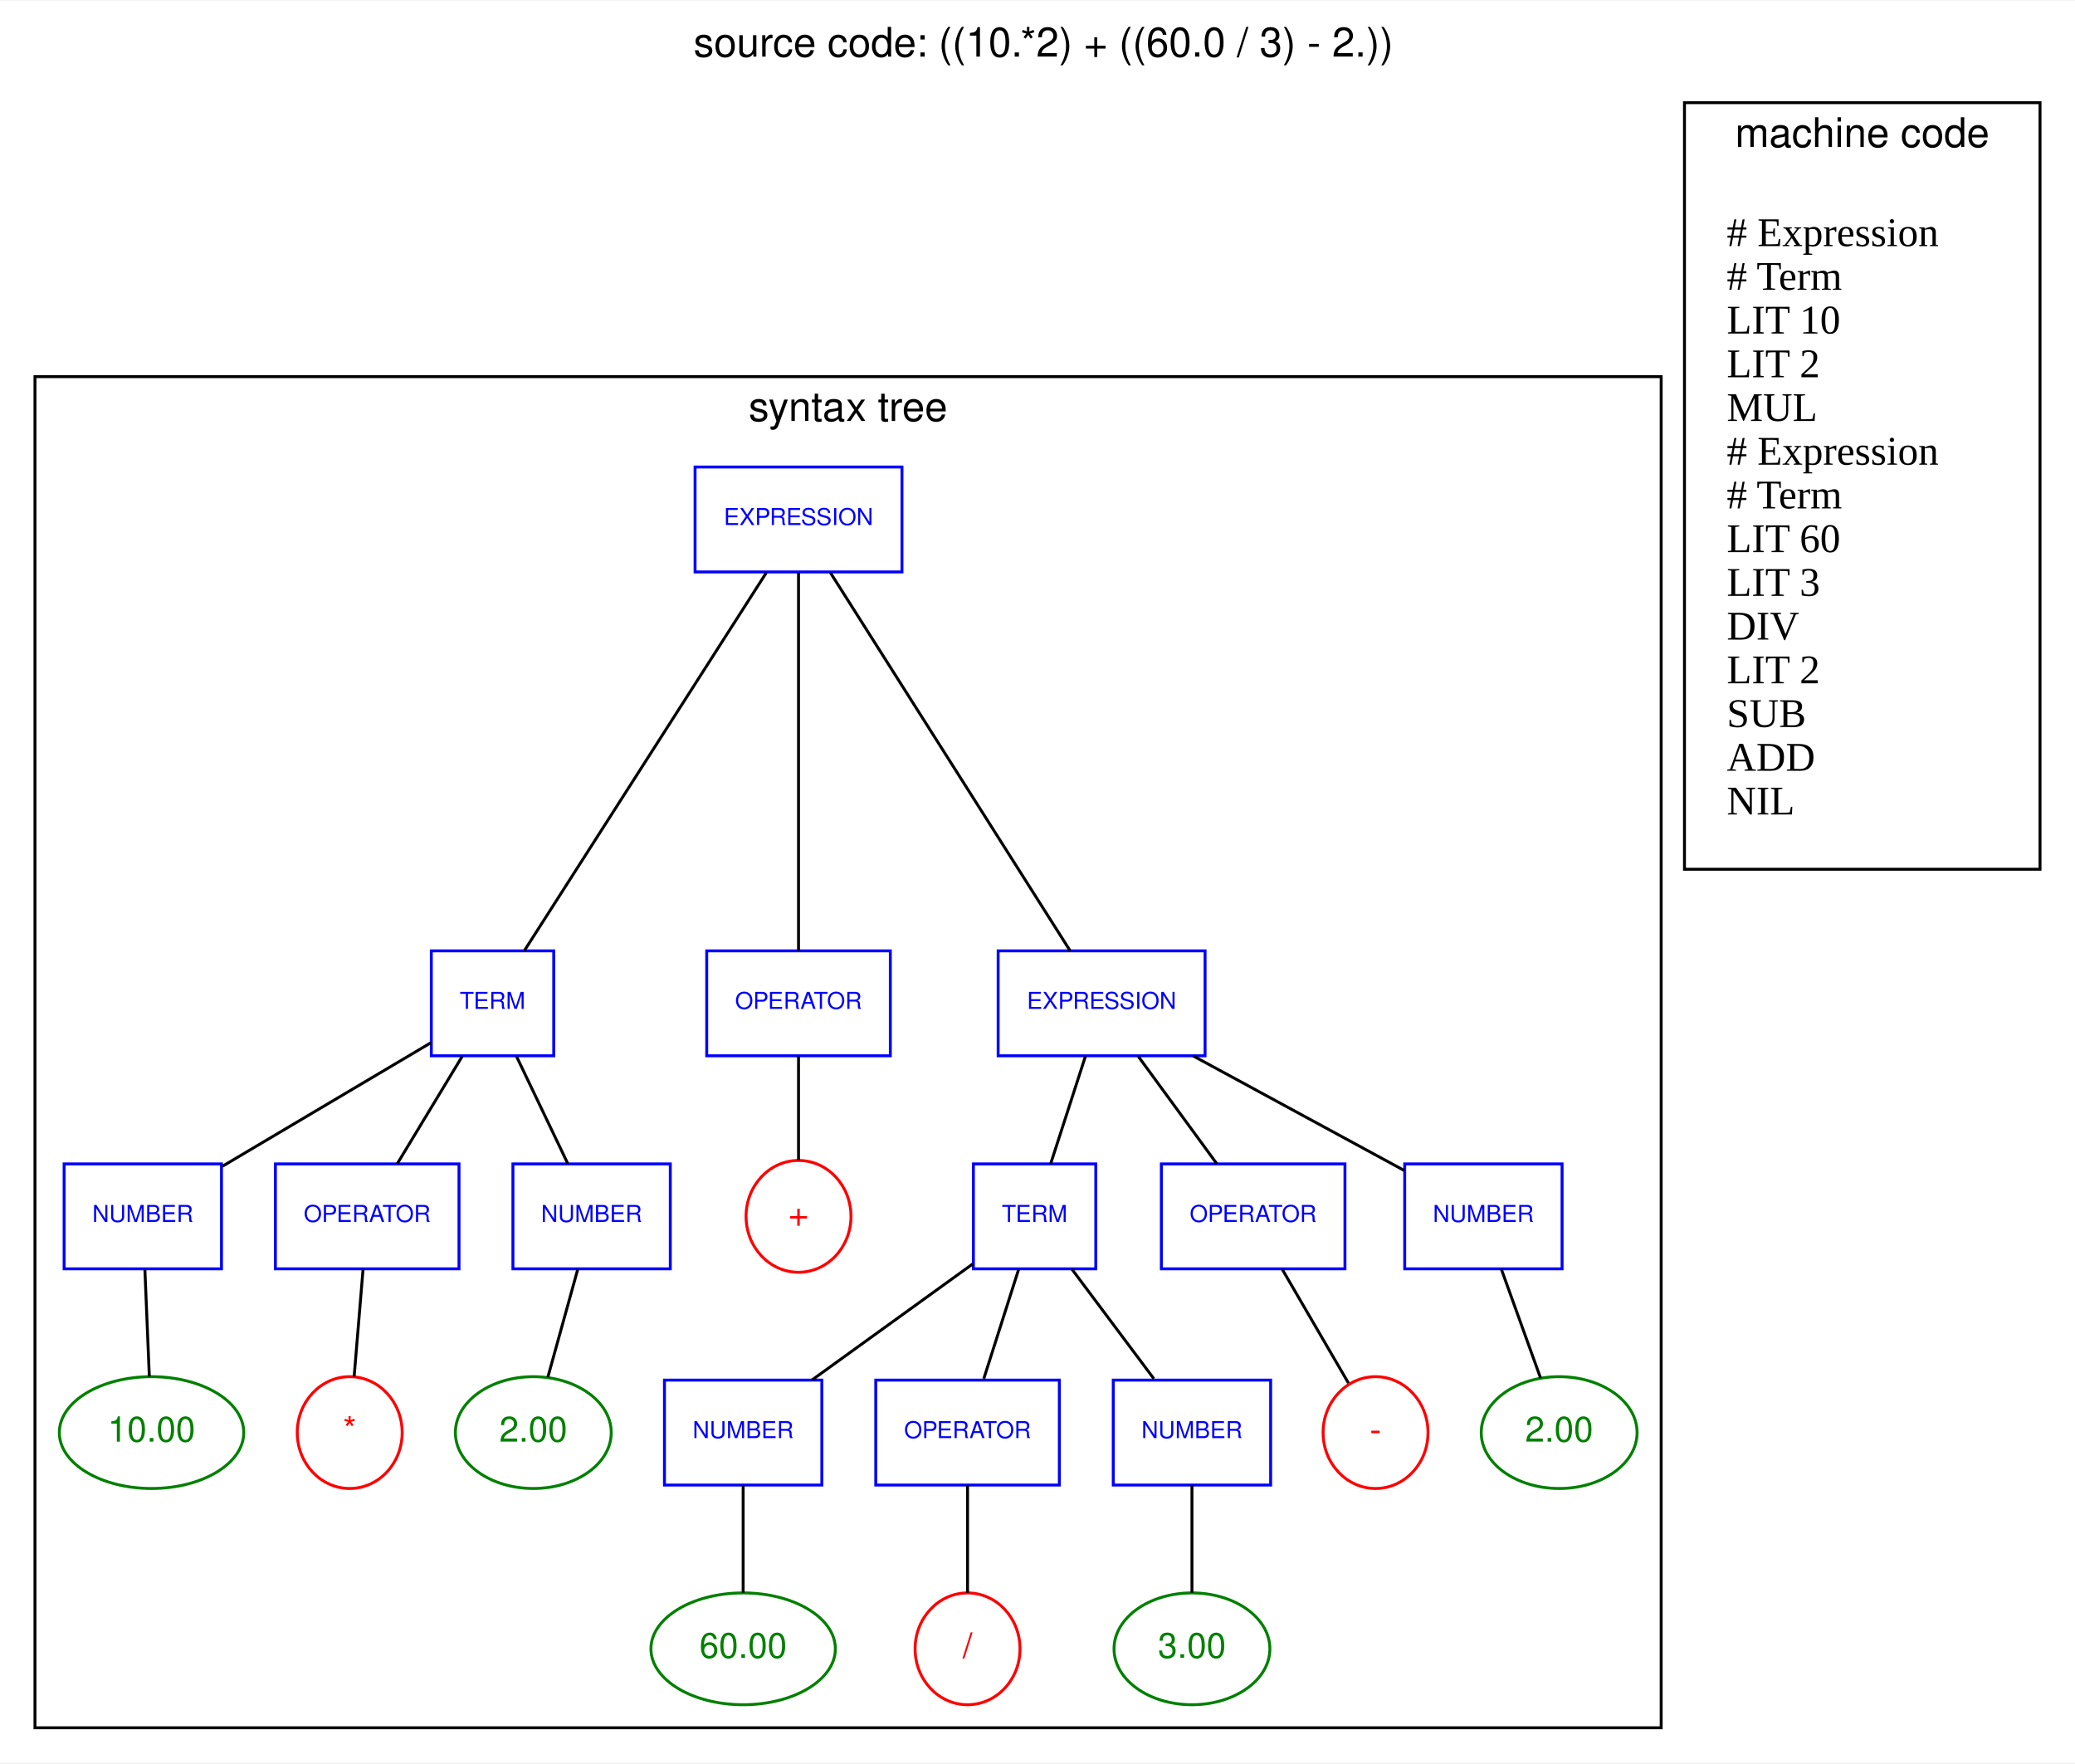
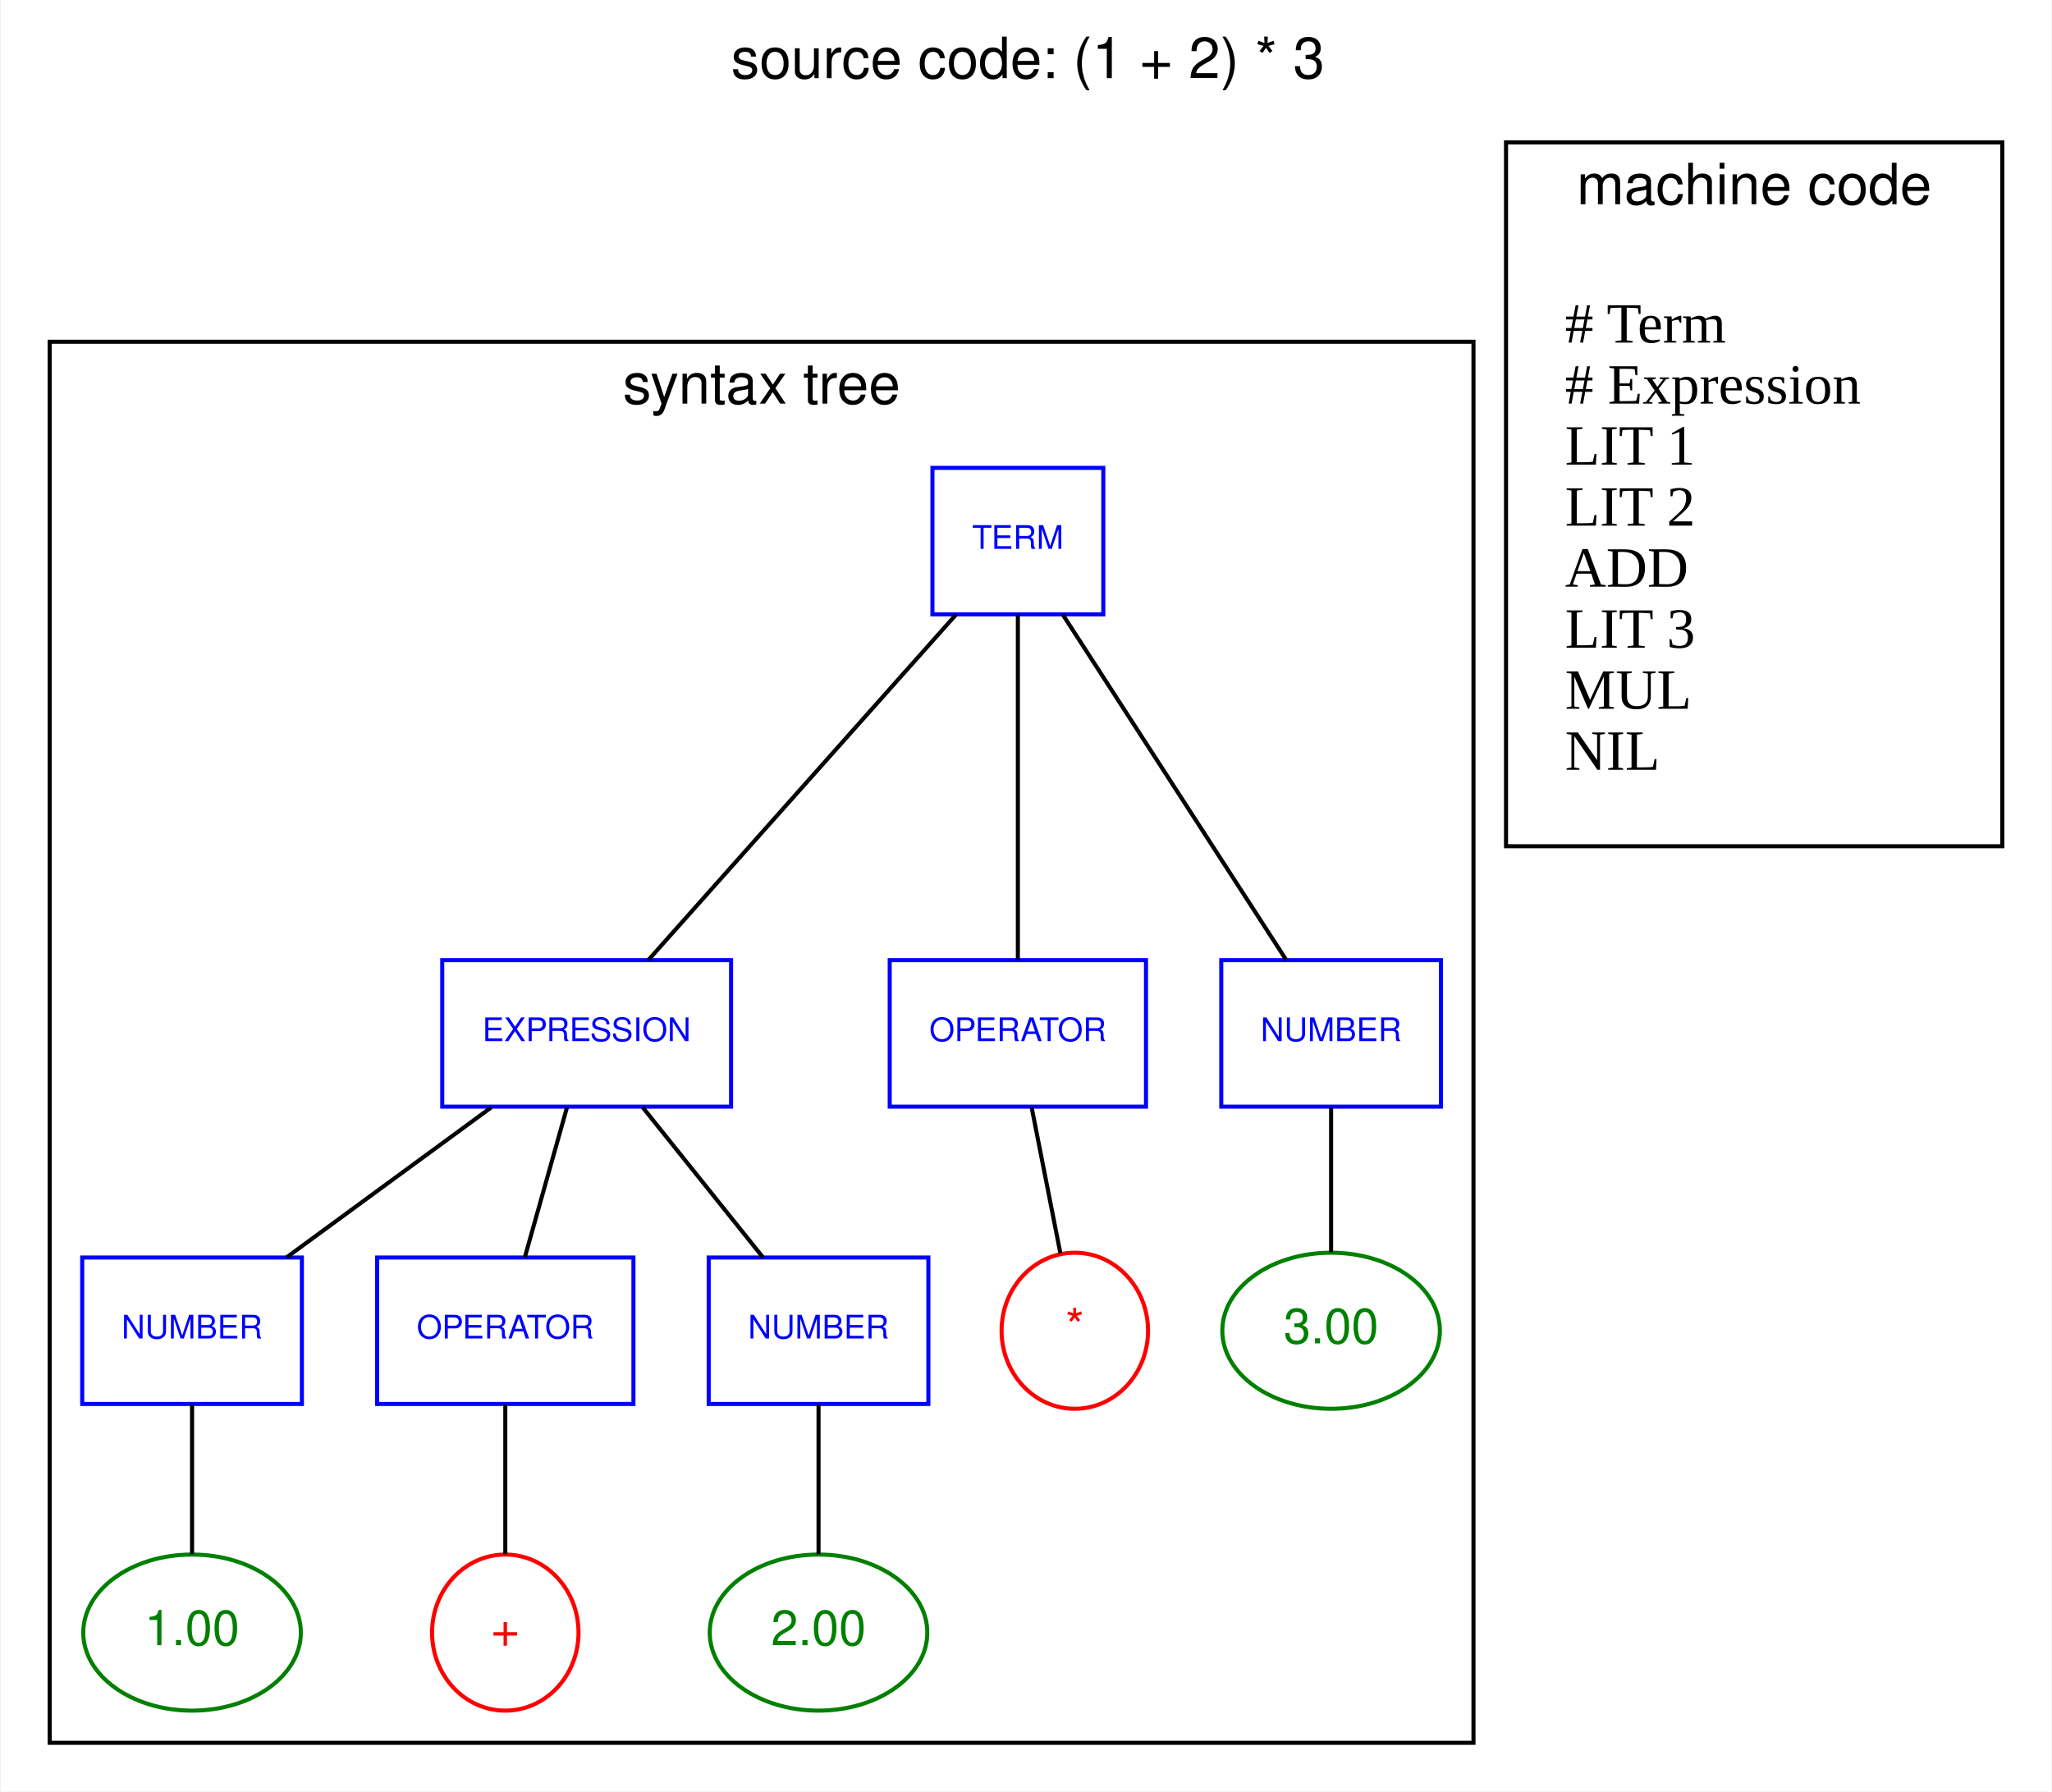
- <svg xmlns="http://www.w3.org/2000/svg" width="712pt" height="605pt" viewBox="0.00 0.00 712.00 604.55">
-   <g id="graph0" class="graph" transform="scale(1 1) rotate(0) translate(4 600.55)">
-     <polygon fill="white" stroke="transparent" points="-4,4 -4,-600.55 708,-600.55 708,4 -4,4" />
-     <text text-anchor="start" x="234" y="-581.35" font-family="Helvetica,Arial,sans-serif" font-size="14.00">source code: ((10.*2) + ((60.0 / 3) - 2.)) </text>
+ <svg xmlns="http://www.w3.org/2000/svg" width="504pt" height="440pt" viewBox="0.00 0.00 504.00 440.37">
+   <g id="graph0" class="graph" transform="scale(1 1) rotate(0) translate(4 436.37)">
+     <polygon fill="white" stroke="transparent" points="-4,4 -4,-436.37 500,-436.37 500,4 -4,4" />
+     <text text-anchor="start" x="175.5" y="-417.17" font-family="Helvetica,Arial,sans-serif" font-size="14.00">source code: (1 + 2) * 3 </text>
    <g id="clust1" class="cluster">
-       <polygon fill="none" stroke="black" points="8,-8 8,-471.55 566,-471.55 566,-8 8,-8" />
-       <text text-anchor="middle" x="287" y="-456.35" font-family="Helvetica,Arial,sans-serif" font-size="14.00">syntax tree</text>
+       <polygon fill="none" stroke="black" points="8,-8 8,-352.37 358,-352.37 358,-8 8,-8" />
+       <text text-anchor="middle" x="183" y="-337.17" font-family="Helvetica,Arial,sans-serif" font-size="14.00">syntax tree</text>
    </g>
    <g id="clust2" class="cluster">
-       <polygon fill="none" stroke="black" points="574,-302.55 574,-565.55 696,-565.55 696,-302.55 574,-302.55" />
-       <text text-anchor="middle" x="635" y="-550.35" font-family="Helvetica,Arial,sans-serif" font-size="14.00">machine code</text>
+       <polygon fill="none" stroke="black" points="366,-228.37 366,-401.37 488,-401.37 488,-228.37 366,-228.37" />
+       <text text-anchor="middle" x="427" y="-386.17" font-family="Helvetica,Arial,sans-serif" font-size="14.00">machine code</text>
    </g>
    <g id="node1" class="node">
-       <polygon fill="white" stroke="blue" points="305.5,-440.55 234.5,-440.55 234.5,-404.55 305.5,-404.55 305.5,-440.55" />
-       <text text-anchor="middle" x="270" y="-420.65" font-family="Helvetica,Arial,sans-serif" font-size="8.00" fill="blue"> EXPRESSION </text>
+       <polygon fill="white" stroke="blue" points="267,-321.37 225,-321.37 225,-285.37 267,-285.37 267,-321.37" />
+       <text text-anchor="middle" x="246" y="-301.47" font-family="Helvetica,Arial,sans-serif" font-size="8.00" fill="blue"> TERM </text>
    </g>
    <g id="node2" class="node">
-       <polygon fill="white" stroke="blue" points="186,-274.55 144,-274.55 144,-238.55 186,-238.55 186,-274.55" />
-       <text text-anchor="middle" x="165" y="-254.65" font-family="Helvetica,Arial,sans-serif" font-size="8.00" fill="blue"> TERM </text>
+       <polygon fill="white" stroke="blue" points="175.5,-200.37 104.5,-200.37 104.5,-164.37 175.5,-164.37 175.5,-200.37" />
+       <text text-anchor="middle" x="140" y="-180.47" font-family="Helvetica,Arial,sans-serif" font-size="8.00" fill="blue"> EXPRESSION </text>
    </g>
    <g id="edge1" class="edge">
-       <path fill="none" stroke="black" d="M258.96,-404.31C238.74,-372.73 196,-305.97 175.89,-274.56" />
+       <path fill="none" stroke="black" d="M230.81,-285.32C210.66,-262.7 175.3,-222.99 155.16,-200.39" />
    </g>
    <g id="node9" class="node">
-       <polygon fill="white" stroke="blue" points="301.5,-274.55 238.5,-274.55 238.5,-238.55 301.5,-238.55 301.5,-274.55" />
-       <text text-anchor="middle" x="270" y="-254.65" font-family="Helvetica,Arial,sans-serif" font-size="8.00" fill="blue"> OPERATOR </text>
+       <polygon fill="white" stroke="blue" points="277.5,-200.37 214.5,-200.37 214.5,-164.37 277.5,-164.37 277.5,-200.37" />
+       <text text-anchor="middle" x="246" y="-180.47" font-family="Helvetica,Arial,sans-serif" font-size="8.00" fill="blue"> OPERATOR </text>
    </g>
    <g id="edge9" class="edge">
-       <path fill="none" stroke="black" d="M270,-404.31C270,-372.73 270,-305.97 270,-274.56" />
+       <path fill="none" stroke="black" d="M246,-285.32C246,-262.7 246,-222.99 246,-200.39" />
    </g>
    <g id="node11" class="node">
-       <polygon fill="white" stroke="blue" points="409.5,-274.55 338.5,-274.55 338.5,-238.55 409.5,-238.55 409.5,-274.55" />
-       <text text-anchor="middle" x="374" y="-254.65" font-family="Helvetica,Arial,sans-serif" font-size="8.00" fill="blue"> EXPRESSION </text>
+       <polygon fill="white" stroke="blue" points="350,-200.37 296,-200.37 296,-164.37 350,-164.37 350,-200.37" />
+       <text text-anchor="middle" x="323" y="-180.47" font-family="Helvetica,Arial,sans-serif" font-size="8.00" fill="blue"> NUMBER </text>
    </g>
    <g id="edge10" class="edge">
-       <path fill="none" stroke="black" d="M280.93,-404.31C300.96,-372.73 343.3,-305.97 363.21,-274.56" />
+       <path fill="none" stroke="black" d="M257.03,-285.32C271.67,-262.7 297.36,-222.99 311.99,-200.39" />
    </g>
    <g id="node3" class="node">
-       <polygon fill="white" stroke="blue" points="72,-201.46 18,-201.46 18,-165.46 72,-165.46 72,-201.46" />
-       <text text-anchor="middle" x="45" y="-181.56" font-family="Helvetica,Arial,sans-serif" font-size="8.00" fill="blue"> NUMBER </text>
+       <polygon fill="white" stroke="blue" points="70,-127.28 16,-127.28 16,-91.28 70,-91.28 70,-127.28" />
+       <text text-anchor="middle" x="43" y="-107.38" font-family="Helvetica,Arial,sans-serif" font-size="8.00" fill="blue"> NUMBER </text>
    </g>
    <g id="edge2" class="edge">
-       <path fill="none" stroke="black" d="M143.82,-243.01C123.91,-231.21 93.99,-213.48 72.29,-200.63" />
+       <path fill="none" stroke="black" d="M116.52,-164.16C101.27,-152.98 81.47,-138.47 66.26,-127.33" />
    </g>
    <g id="node5" class="node">
-       <polygon fill="white" stroke="blue" points="153.5,-201.46 90.5,-201.46 90.5,-165.46 153.5,-165.46 153.5,-201.46" />
-       <text text-anchor="middle" x="122" y="-181.56" font-family="Helvetica,Arial,sans-serif" font-size="8.00" fill="blue"> OPERATOR </text>
+       <polygon fill="white" stroke="blue" points="151.5,-127.28 88.5,-127.28 88.5,-91.28 151.5,-91.28 151.5,-127.28" />
+       <text text-anchor="middle" x="120" y="-107.38" font-family="Helvetica,Arial,sans-serif" font-size="8.00" fill="blue"> OPERATOR </text>
    </g>
    <g id="edge5" class="edge">
-       <path fill="none" stroke="black" d="M154.59,-238.34C147.83,-227.16 139.05,-212.66 132.31,-201.51" />
+       <path fill="none" stroke="black" d="M135.16,-164.16C132.01,-152.98 127.93,-138.47 124.8,-127.33" />
    </g>
    <g id="node7" class="node">
-       <polygon fill="white" stroke="blue" points="226,-201.46 172,-201.46 172,-165.46 226,-165.46 226,-201.46" />
-       <text text-anchor="middle" x="199" y="-181.56" font-family="Helvetica,Arial,sans-serif" font-size="8.00" fill="blue"> NUMBER </text>
+       <polygon fill="white" stroke="blue" points="224,-127.28 170,-127.28 170,-91.28 224,-91.28 224,-127.28" />
+       <text text-anchor="middle" x="197" y="-107.38" font-family="Helvetica,Arial,sans-serif" font-size="8.00" fill="blue"> NUMBER </text>
    </g>
    <g id="edge6" class="edge">
-       <path fill="none" stroke="black" d="M173.23,-238.34C178.58,-227.16 185.51,-212.66 190.85,-201.51" />
+       <path fill="none" stroke="black" d="M153.8,-164.16C162.76,-152.98 174.39,-138.47 183.33,-127.33" />
    </g>
    <g id="node4" class="node">
-       <ellipse fill="white" stroke="green" cx="48" cy="-109.28" rx="31.64" ry="19.18" />
-       <text text-anchor="middle" x="48" y="-106.18" font-family="Helvetica,Arial,sans-serif" font-size="12.00" fill="green">10.00</text>
+       <ellipse fill="white" stroke="green" cx="43" cy="-35.09" rx="26.74" ry="19.18" />
+       <text text-anchor="middle" x="43" y="-31.99" font-family="Helvetica,Arial,sans-serif" font-size="12.00" fill="green">1.00</text>
    </g>
    <g id="edge3" class="edge">
-       <path fill="none" stroke="black" d="M45.71,-165.35C46.17,-154.26 46.77,-139.83 47.24,-128.52" />
+       <path fill="none" stroke="black" d="M43,-91.17C43,-80.08 43,-65.65 43,-54.34" />
    </g>
    <g id="node6" class="node">
-       <ellipse fill="white" stroke="red" cx="116" cy="-109.28" rx="18" ry="19.18" />
-       <text text-anchor="middle" x="116" y="-106.18" font-family="Helvetica,Arial,sans-serif" font-size="12.00" fill="red">*</text>
+       <ellipse fill="white" stroke="red" cx="120" cy="-35.09" rx="18" ry="19.18" />
+       <text text-anchor="middle" x="120" y="-31.99" font-family="Helvetica,Arial,sans-serif" font-size="12.00" fill="red">+</text>
    </g>
    <g id="edge4" class="edge">
-       <path fill="none" stroke="black" d="M120.58,-165.35C119.66,-154.26 118.46,-139.83 117.52,-128.52" />
+       <path fill="none" stroke="black" d="M120,-91.17C120,-80.08 120,-65.65 120,-54.34" />
    </g>
    <g id="node8" class="node">
-       <ellipse fill="white" stroke="green" cx="179" cy="-109.28" rx="26.74" ry="19.18" />
-       <text text-anchor="middle" x="179" y="-106.18" font-family="Helvetica,Arial,sans-serif" font-size="12.00" fill="green">2.00</text>
+       <ellipse fill="white" stroke="green" cx="197" cy="-35.09" rx="26.74" ry="19.18" />
+       <text text-anchor="middle" x="197" y="-31.99" font-family="Helvetica,Arial,sans-serif" font-size="12.00" fill="green">2.00</text>
    </g>
    <g id="edge7" class="edge">
-       <path fill="none" stroke="black" d="M194.26,-165.35C191.16,-154.18 187.13,-139.61 183.98,-128.27" />
+       <path fill="none" stroke="black" d="M197,-91.17C197,-80.08 197,-65.65 197,-54.34" />
    </g>
    <g id="node10" class="node">
-       <ellipse fill="white" stroke="red" cx="270" cy="-183.46" rx="18" ry="19.18" />
-       <text text-anchor="middle" x="270" y="-180.36" font-family="Helvetica,Arial,sans-serif" font-size="12.00" fill="red">+</text>
+       <ellipse fill="white" stroke="red" cx="260" cy="-109.28" rx="18" ry="19.18" />
+       <text text-anchor="middle" x="260" y="-106.18" font-family="Helvetica,Arial,sans-serif" font-size="12.00" fill="red">*</text>
    </g>
    <g id="edge8" class="edge">
-       <path fill="none" stroke="black" d="M270,-238.34C270,-227.58 270,-213.72 270,-202.75" />
+       <path fill="none" stroke="black" d="M249.39,-164.16C251.53,-153.31 254.28,-139.32 256.45,-128.32" />
    </g>
    <g id="node12" class="node">
-       <polygon fill="white" stroke="blue" points="372,-201.46 330,-201.46 330,-165.46 372,-165.46 372,-201.46" />
-       <text text-anchor="middle" x="351" y="-181.56" font-family="Helvetica,Arial,sans-serif" font-size="8.00" fill="blue"> TERM </text>
+       <ellipse fill="white" stroke="green" cx="323" cy="-109.28" rx="26.74" ry="19.18" />
+       <text text-anchor="middle" x="323" y="-106.18" font-family="Helvetica,Arial,sans-serif" font-size="12.00" fill="green">3.00</text>
    </g>
    <g id="edge11" class="edge">
-       <path fill="none" stroke="black" d="M368.43,-238.34C364.82,-227.16 360.12,-212.66 356.52,-201.51" />
-     </g>
-     <g id="node19" class="node">
-       <polygon fill="white" stroke="blue" points="457.5,-201.46 394.5,-201.46 394.5,-165.46 457.5,-165.46 457.5,-201.46" />
-       <text text-anchor="middle" x="426" y="-181.56" font-family="Helvetica,Arial,sans-serif" font-size="8.00" fill="blue"> OPERATOR </text>
-     </g>
-     <g id="edge19" class="edge">
-       <path fill="none" stroke="black" d="M386.59,-238.34C394.76,-227.16 405.38,-212.66 413.53,-201.51" />
-     </g>
-     <g id="node21" class="node">
-       <polygon fill="white" stroke="blue" points="532,-201.46 478,-201.46 478,-165.46 532,-165.46 532,-201.46" />
-       <text text-anchor="middle" x="505" y="-181.56" font-family="Helvetica,Arial,sans-serif" font-size="8.00" fill="blue"> NUMBER </text>
-     </g>
-     <g id="edge20" class="edge">
-       <path fill="none" stroke="black" d="M405.38,-238.52C427.48,-226.53 456.77,-210.63 477.87,-199.18" />
+       <path fill="none" stroke="black" d="M323,-164.16C323,-153.39 323,-139.53 323,-128.57" />
    </g>
    <g id="node13" class="node">
-       <polygon fill="white" stroke="blue" points="278,-127.28 224,-127.28 224,-91.28 278,-91.28 278,-127.28" />
-       <text text-anchor="middle" x="251" y="-107.38" font-family="Helvetica,Arial,sans-serif" font-size="8.00" fill="blue"> NUMBER </text>
-     </g>
-     <g id="edge12" class="edge">
-       <path fill="none" stroke="black" d="M329.79,-167.15C313.62,-155.48 291.36,-139.41 274.63,-127.33" />
-     </g>
-     <g id="node15" class="node">
-       <polygon fill="white" stroke="blue" points="359.5,-127.28 296.5,-127.28 296.5,-91.28 359.5,-91.28 359.5,-127.28" />
-       <text text-anchor="middle" x="328" y="-107.38" font-family="Helvetica,Arial,sans-serif" font-size="8.00" fill="blue"> OPERATOR </text>
-     </g>
-     <g id="edge15" class="edge">
-       <path fill="none" stroke="black" d="M345.55,-165.35C341.94,-154.01 337.21,-139.18 333.57,-127.76" />
-     </g>
-     <g id="node17" class="node">
-       <polygon fill="white" stroke="blue" points="432,-127.28 378,-127.28 378,-91.28 432,-91.28 432,-127.28" />
-       <text text-anchor="middle" x="405" y="-107.38" font-family="Helvetica,Arial,sans-serif" font-size="8.00" fill="blue"> NUMBER </text>
-     </g>
-     <g id="edge16" class="edge">
-       <path fill="none" stroke="black" d="M363.8,-165.35C372.28,-154.01 383.38,-139.18 391.92,-127.76" />
-     </g>
-     <g id="node14" class="node">
-       <ellipse fill="white" stroke="green" cx="251" cy="-35.09" rx="31.64" ry="19.18" />
-       <text text-anchor="middle" x="251" y="-31.99" font-family="Helvetica,Arial,sans-serif" font-size="12.00" fill="green">60.00</text>
-     </g>
-     <g id="edge13" class="edge">
-       <path fill="none" stroke="black" d="M251,-91.17C251,-80.08 251,-65.65 251,-54.34" />
-     </g>
-     <g id="node16" class="node">
-       <ellipse fill="white" stroke="red" cx="328" cy="-35.09" rx="18" ry="19.18" />
-       <text text-anchor="middle" x="328" y="-31.99" font-family="Helvetica,Arial,sans-serif" font-size="12.00" fill="red">/</text>
-     </g>
-     <g id="edge14" class="edge">
-       <path fill="none" stroke="black" d="M328,-91.17C328,-80.08 328,-65.65 328,-54.34" />
-     </g>
-     <g id="node18" class="node">
-       <ellipse fill="white" stroke="green" cx="405" cy="-35.09" rx="26.74" ry="19.18" />
-       <text text-anchor="middle" x="405" y="-31.99" font-family="Helvetica,Arial,sans-serif" font-size="12.00" fill="green">3.00</text>
-     </g>
-     <g id="edge17" class="edge">
-       <path fill="none" stroke="black" d="M405,-91.17C405,-80.08 405,-65.65 405,-54.34" />
-     </g>
-     <g id="node20" class="node">
-       <ellipse fill="white" stroke="red" cx="468" cy="-109.28" rx="18" ry="19.18" />
-       <text text-anchor="middle" x="468" y="-106.18" font-family="Helvetica,Arial,sans-serif" font-size="12.00" fill="red">-</text>
-     </g>
-     <g id="edge18" class="edge">
-       <path fill="none" stroke="black" d="M435.95,-165.35C442.84,-153.51 451.95,-137.86 458.69,-126.27" />
-     </g>
-     <g id="node22" class="node">
-       <ellipse fill="white" stroke="green" cx="531" cy="-109.28" rx="26.74" ry="19.18" />
-       <text text-anchor="middle" x="531" y="-106.18" font-family="Helvetica,Arial,sans-serif" font-size="12.00" fill="green">2.00</text>
-     </g>
-     <g id="edge21" class="edge">
-       <path fill="none" stroke="black" d="M511.16,-165.35C515.22,-154.1 520.51,-139.4 524.61,-128.01" />
-     </g>
-     <g id="node23" class="node">
-       <polygon fill="white" stroke="transparent" points="688.5,-534.55 581.5,-534.55 581.5,-310.55 688.5,-310.55 688.5,-534.55" />
-       <text text-anchor="start" x="588.5" y="-516.35" font-family="Courier:bold" font-size="14.00"># Expression</text>
-       <text text-anchor="start" x="588.5" y="-501.35" font-family="Courier:bold" font-size="14.00"># Term</text>
-       <text text-anchor="start" x="588.5" y="-486.35" font-family="Courier:bold" font-size="14.00">LIT 10</text>
-       <text text-anchor="start" x="588.5" y="-471.35" font-family="Courier:bold" font-size="14.00">LIT 2</text>
-       <text text-anchor="start" x="588.5" y="-456.35" font-family="Courier:bold" font-size="14.00">MUL</text>
-       <text text-anchor="start" x="588.5" y="-441.35" font-family="Courier:bold" font-size="14.00"># Expression</text>
-       <text text-anchor="start" x="588.5" y="-426.35" font-family="Courier:bold" font-size="14.00"># Term</text>
-       <text text-anchor="start" x="588.5" y="-411.35" font-family="Courier:bold" font-size="14.00">LIT 60</text>
-       <text text-anchor="start" x="588.5" y="-396.35" font-family="Courier:bold" font-size="14.00">LIT 3</text>
-       <text text-anchor="start" x="588.5" y="-381.35" font-family="Courier:bold" font-size="14.00">DIV</text>
-       <text text-anchor="start" x="588.5" y="-366.35" font-family="Courier:bold" font-size="14.00">LIT 2</text>
-       <text text-anchor="start" x="588.5" y="-351.35" font-family="Courier:bold" font-size="14.00">SUB</text>
-       <text text-anchor="start" x="588.5" y="-336.35" font-family="Courier:bold" font-size="14.00">ADD</text>
-       <text text-anchor="start" x="588.5" y="-321.35" font-family="Courier:bold" font-size="14.00">NIL</text>
+       <polygon fill="white" stroke="transparent" points="480.5,-370.37 373.5,-370.37 373.5,-236.37 480.5,-236.37 480.5,-370.37" />
+       <text text-anchor="start" x="380.5" y="-352.17" font-family="Courier:bold" font-size="14.00"># Term</text>
+       <text text-anchor="start" x="380.5" y="-337.17" font-family="Courier:bold" font-size="14.00"># Expression</text>
+       <text text-anchor="start" x="380.5" y="-322.17" font-family="Courier:bold" font-size="14.00">LIT 1</text>
+       <text text-anchor="start" x="380.5" y="-307.17" font-family="Courier:bold" font-size="14.00">LIT 2</text>
+       <text text-anchor="start" x="380.5" y="-292.17" font-family="Courier:bold" font-size="14.00">ADD</text>
+       <text text-anchor="start" x="380.5" y="-277.17" font-family="Courier:bold" font-size="14.00">LIT 3</text>
+       <text text-anchor="start" x="380.5" y="-262.17" font-family="Courier:bold" font-size="14.00">MUL</text>
+       <text text-anchor="start" x="380.5" y="-247.17" font-family="Courier:bold" font-size="14.00">NIL</text>
    </g>
  </g>
</svg>
